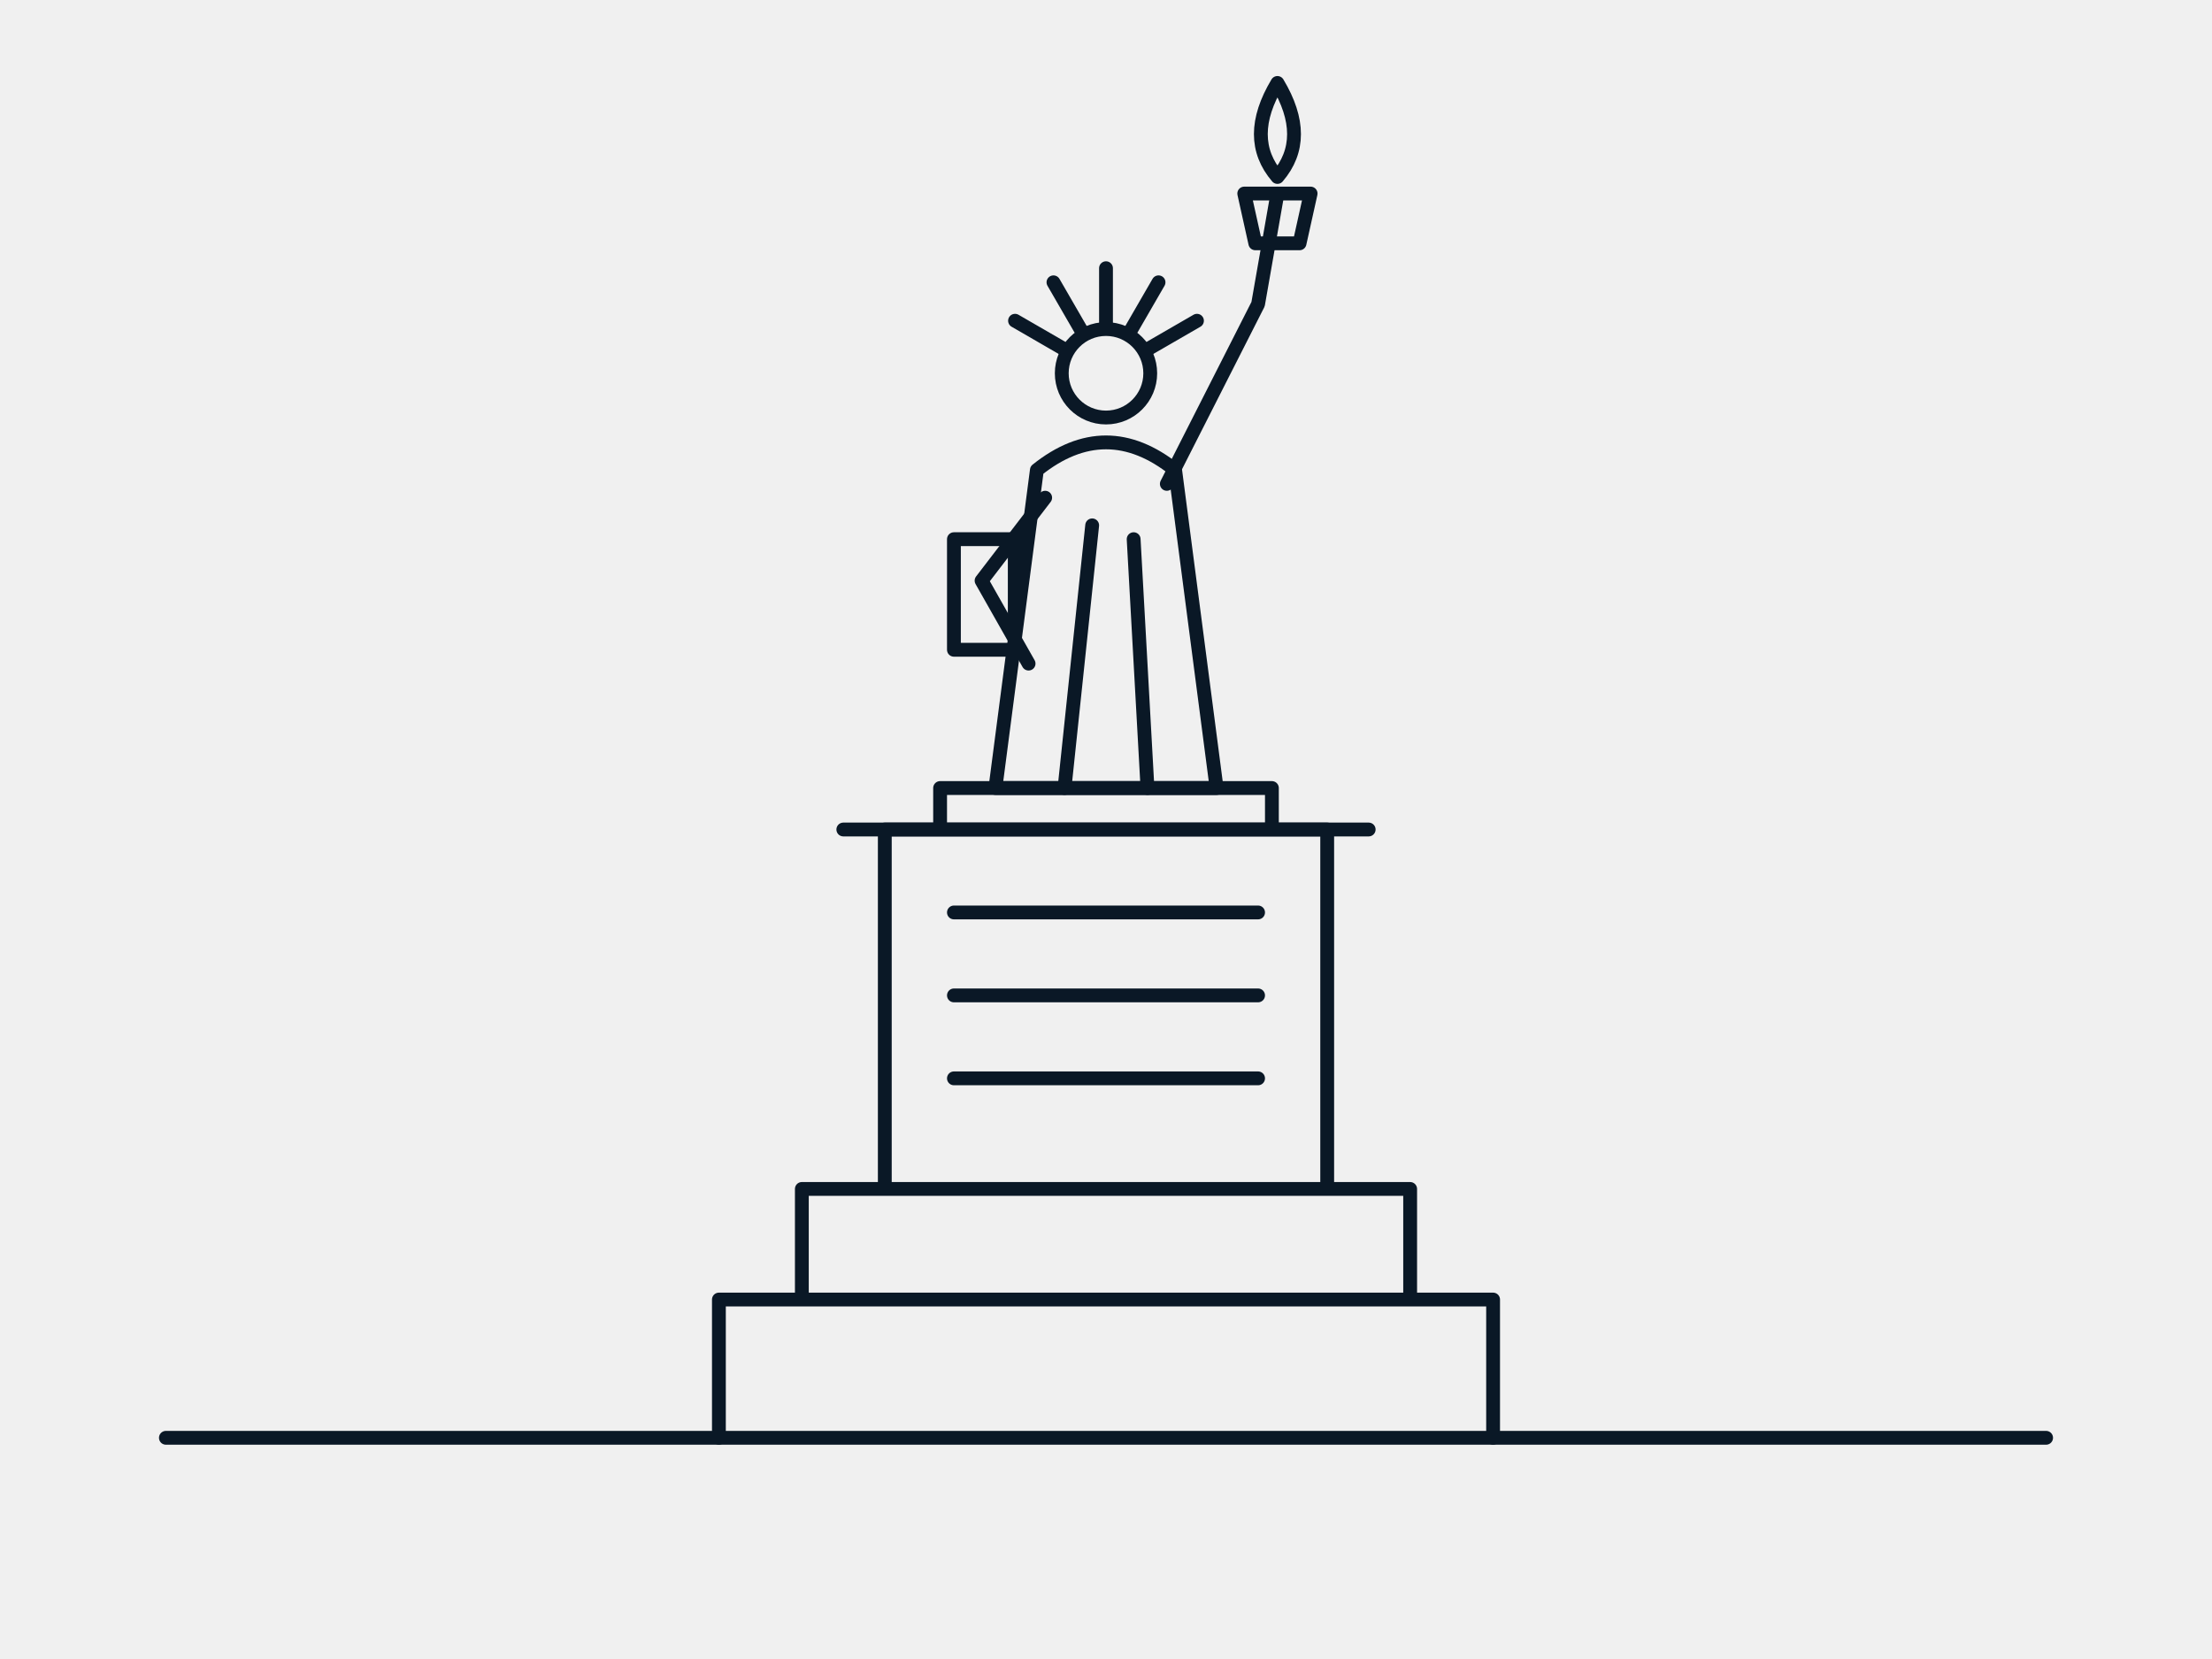
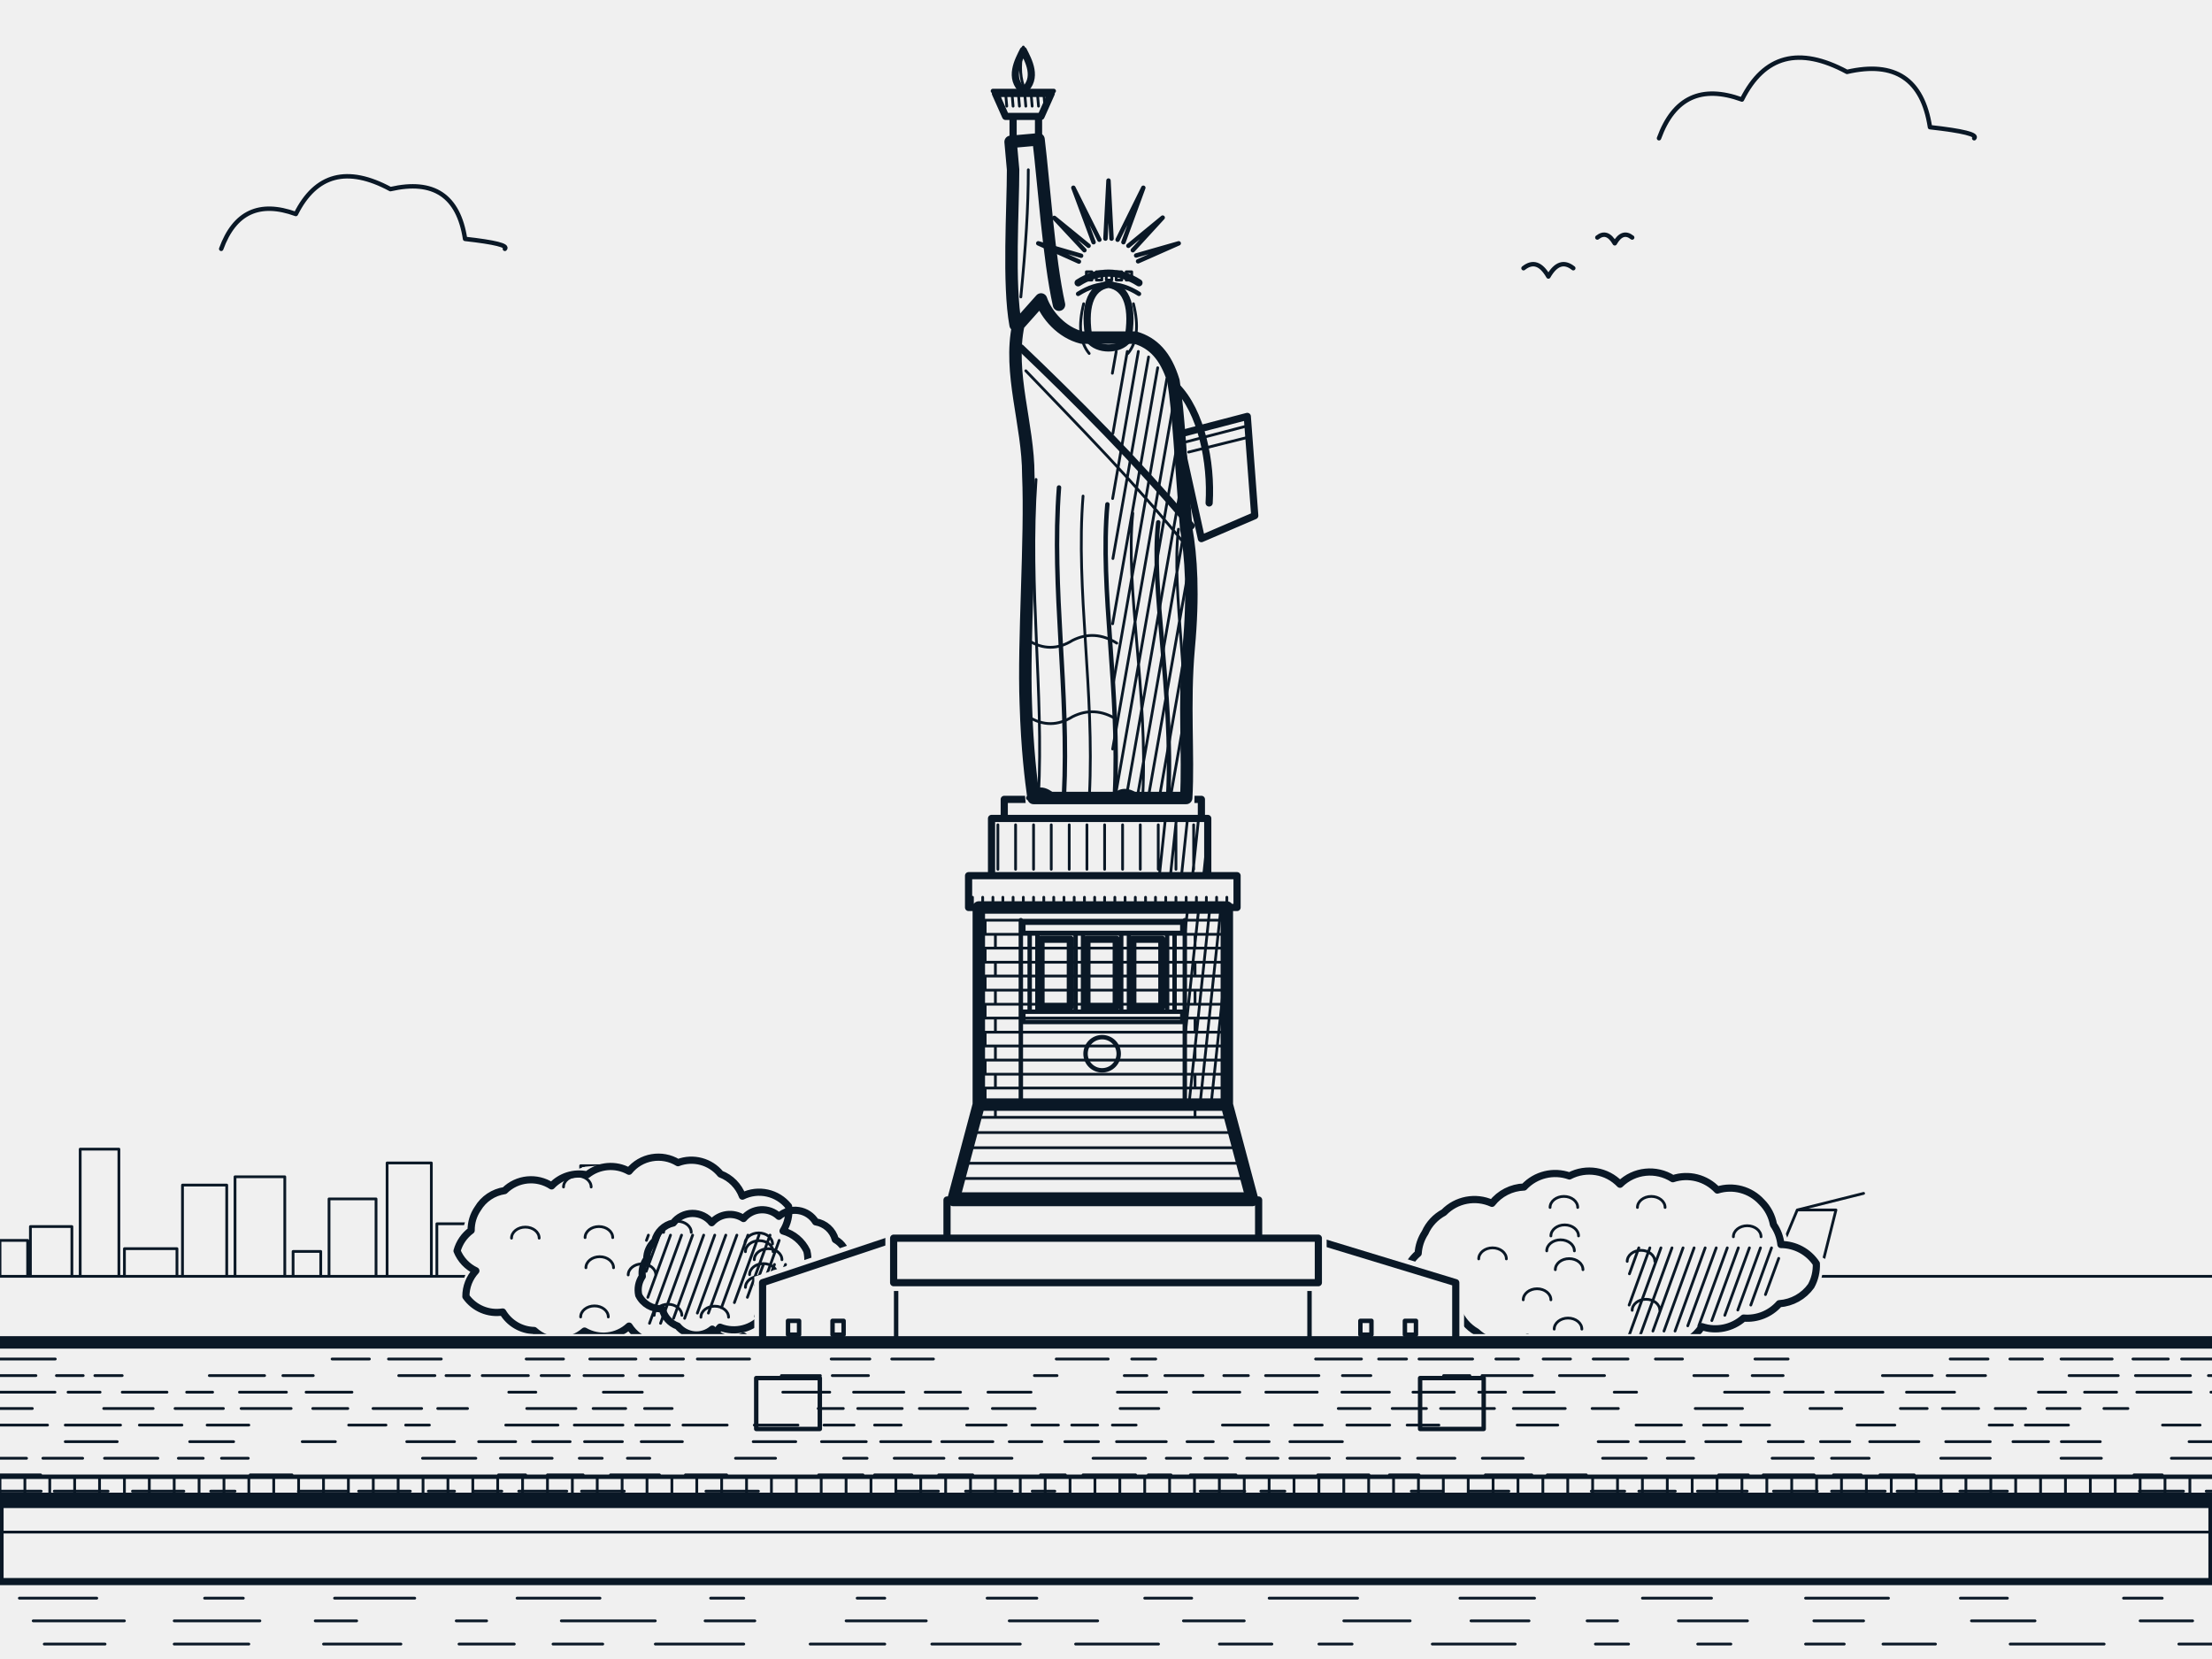
<svg xmlns="http://www.w3.org/2000/svg" viewBox="0 0 800 600" width="800" height="600">
  <style>:root{color:#0a1826}@media (prefers-color-scheme:dark){:root{color:#f4efe1}}</style>
-   <g fill="none" stroke="currentColor" stroke-width="5" stroke-linecap="round" stroke-linejoin="round">
-     <path d="M60 520L740 520" />
-     <path d="M260 520V470H540V520 M290 470V430H510V470 M320 430V300H480V430" />
-     <path d="M305 300H495 M340 300V285H460V300" />
-     <path d="M345 330L455 330" />
-     <path d="M345 360L455 360" />
-     <path d="M345 390L455 390" />
-     <path d="M360 285L375 170Q400 150 425 170L440 285Z" />
-     <path d="M385 285L395 190 M415 285L410 195" />
-     <circle cx="400" cy="135" r="16" />
-     <path d="M384.4 126L367.1 116" />
-     <path d="M391 119.4L381 102.1" />
-     <path d="M400 117L400 97" />
-     <path d="M409 119.4L419 102.1" />
-     <path d="M415.6 126L432.9 116" />
-     <path d="M422 175L455 110L462 70" />
-     <path d="M450 70h24l-4 18h-16z" />
-     <path d="M462 64q-12-14 0-34q12 20 0 34z" />
-     <path d="M378 180L355 210L372 240" />
-     <rect x="345" y="195" width="22" height="40" />
+   <defs>
+     <mask id="m2" maskUnits="userSpaceOnUse" x="0" y="0" width="800" height="600">
+       <rect width="800" height="600" fill="#fff" />
+       <path d="M291.8 452.4L291.2 460.7L285.2 468.5L276 475.9L260.4 480L245.2 484.4L227.5 479.6L211.4 481.4L193.2 481.2L181.8 474.5L168.5 468.9L172.1 459.6L165.3 452.4L170.4 445L172.8 437.1L182.5 430.6L199.5 428.9L212.3 424.9L227.5 423.6L245.2 420.5L260.6 424.6L268.5 432.6L285.2 436.3L283.2 445.2ZM656.9 457L655 465.1L643.5 471.5L630.6 476.7L615.5 479.8L604.3 486.8L586.1 487L567.7 488.4L552.4 483.7L534 481.7L527.3 473.9L511.6 468.9L508 461L512.9 453.3L515.4 445.8L522.2 438.5L539.6 435.2L551.2 429.3L567.6 425.3L585.9 428.3L605 426.3L621.1 430.4L637.1 434.7L641.4 442.9L644.1 450.1ZM307.7 461.6L304.4 467.9L302.7 475.1L290.4 477.9L281.5 482.9L268.9 483.2L257.6 480.7L245.1 479.6L239.5 473.3L231 468.4L232.3 461.6L233.9 455.3L236.8 448.8L243.5 442.3L257.4 442.2L268.9 440.7L281.7 439.9L295 441.9L302.1 448.3L306.5 454.9Z" fill="#000" stroke="#000" stroke-width="6" />
+     </mask>
+     <mask id="m3" maskUnits="userSpaceOnUse" x="0" y="0" width="800" height="600">
+       <rect width="800" height="600" fill="#fff" />
+       <path d="M275.8 463.9L324.1 447.8L473.6 447.8L526.5 463.9L526.5 485.5L275.8 485.5ZM-43.9 485.5L876.1 485.5L876.1 542.1L-43.9 542.1Z" fill="#000" stroke="#000" stroke-width="6" />
+     </mask>
+     <mask id="m4" maskUnits="userSpaceOnUse" x="0" y="0" width="800" height="600">
+       <rect width="800" height="600" fill="#fff" />
+       <path d="M323.2 447.8L476.8 447.8L476.8 463.9L323.2 463.9ZM342.5 434L455.2 434L455.2 447.8L342.5 447.8ZM344.8 434L354 399.5L443.7 399.5L452.9 434ZM354 328.2L443.7 328.2L443.7 399.5L354 399.5ZM350.3 316.7L447.4 316.7L447.4 328.2L350.3 328.2ZM358.6 296L436.8 296L436.8 316.7L358.6 316.7ZM363.2 289.1L434.5 289.1L434.5 296L363.2 296Z" fill="#000" stroke="#000" stroke-width="6" />
+     </mask>
+     <mask id="m5" maskUnits="userSpaceOnUse" x="0" y="0" width="800" height="600">
+       <rect width="800" height="600" fill="#fff" />
+       <path d="M368.3 117.5L371 171.8L371 254.6L373.8 288.6L429 288.6L429.9 234.4L429 191.1L424.4 137.8L410.6 122.1L391.3 122.1L376.5 108.3ZM367.3 117.5L365.5 84.4L365.5 51.3L375.6 50.4L379.3 93.6L383 110.2ZM360 33.8L380.2 33.8L376.5 42.1L363.7 42.1ZM426.2 157.1L451.1 150.6L453.8 186.5L434.5 194.8ZM388.9 127.8L388.9 99.8L412.9 99.8L412.9 127.8Z" fill="#000" stroke="#000" stroke-width="6" />
+     </mask>
+   </defs>
+   <g mask="url(#m5)">
+     <g mask="url(#m4)">
+       <g mask="url(#m3)">
+         <g mask="url(#m2)">
+           <g fill="none" stroke="currentColor" stroke-width="1" stroke-linecap="round" stroke-linejoin="round">
+             <path d="M0 461.6L800 461.6M0 448.6L10 448.6L10 461.6L0 461.6ZM11 443.6L26 443.6L26 461.6L11 461.6ZM29 415.6L43 415.6L43 461.6L29 461.6ZM45 451.6L64 451.6L64 461.6L45 461.6ZM66 428.6L82 428.6L82 461.6L66 461.6ZM85 425.6L103 425.6L103 461.6L85 461.6ZM106 452.6L116 452.6L116 461.6L106 461.6ZM119 433.6L136 433.6L136 461.6L119 461.6ZM140 420.6L156 420.6L156 461.6L140 461.6ZM158 442.6L176 442.6L176 461.6L158 461.6ZM178 452.6L191 452.6L191 461.6L178 461.6ZM193 442.6L208 442.6L208 461.6L193 461.6ZM210 421.6L228 421.6L228 461.6L210 461.6ZM600 461.6l10 -24l14 0l-6 24M610 437.6l24 -6M640 461.6l10 -24l14 0l-6 24M650 437.6l24 -6M7 578L35 578M74 578L88 578M121 578L150 578M187 578L217 578M257 578L269 578M310 578L320 578M357 578L375 578M414 578L431 578M459 578L491 578M528 578L555 578M594 578L619 578M653 578L683 578M709 578L726 578M768 578L782 578M12 586.2L45 586.2M63 586.2L94 586.2M114 586.2L129 586.2M165 586.2L176 586.2M203 586.2L237 586.2M255 586.2L273 586.2M306 586.2L335 586.2M365 586.2L397 586.2M428 586.2L450 586.2M486 586.2L510 586.2M532 586.2L553 586.2M574 586.2L585 586.2M607 586.2L632 586.2M656 586.2L674 586.2M713 586.2L736 586.2M774 586.2L793 586.2M16 594.6L38 594.6M63 594.6L90 594.6M117 594.6L145 594.6M166 594.6L186 594.6M200 594.6L218 594.6M237 594.6L269 594.6M293 594.6L320 594.6M337 594.6L369 594.6M389 594.6L419 594.6M441 594.6L460 594.6M477 594.6L489 594.6M518 594.6L548 594.6M577 594.6L589 594.6M614 594.6L626 594.6M653 594.6L667 594.6M681 594.6L700 594.6M727 594.6L761 594.6M788 594.6L800 594.6" />
+           </g>
+         </g>
+         <g fill="none" stroke="currentColor" stroke-width="2.6" stroke-linecap="round" stroke-linejoin="round">
+           <path d="M291.8 452.4A13.6 13.6 0 0 1 291.2 460.7A13.6 13.6 0 0 1 285.2 468.5A13.6 13.6 0 0 1 276 475.9A13.6 13.6 0 0 1 260.4 480A13.6 13.6 0 0 1 245.2 484.4A13.6 13.6 0 0 1 227.5 479.6A13.6 13.6 0 0 1 211.4 481.4A13.6 13.6 0 0 1 193.2 481.2A13.6 13.6 0 0 1 181.8 474.5A13.6 13.6 0 0 1 168.5 468.9A13.6 13.6 0 0 1 172.1 459.6A13.6 13.6 0 0 1 165.3 452.4A13.6 13.6 0 0 1 170.4 445A13.6 13.6 0 0 1 172.8 437.1A13.6 13.6 0 0 1 182.5 430.6A13.6 13.6 0 0 1 199.5 428.9A13.6 13.6 0 0 1 212.3 424.9A13.6 13.6 0 0 1 227.5 423.6A13.6 13.6 0 0 1 245.2 420.5A13.6 13.6 0 0 1 260.6 424.6A13.6 13.6 0 0 1 268.5 432.6A13.6 13.6 0 0 1 285.2 436.3A13.6 13.6 0 0 1 283.2 445.2A13.6 13.6 0 0 1 291.8 452.4M656.9 457A15.4 15.4 0 0 1 655 465.1A15.4 15.4 0 0 1 643.5 471.5A15.4 15.4 0 0 1 630.6 476.7A15.4 15.4 0 0 1 615.5 479.8A15.4 15.4 0 0 1 604.3 486.8A15.4 15.4 0 0 1 586.1 487A15.4 15.4 0 0 1 567.7 488.4A15.4 15.4 0 0 1 552.4 483.7A15.4 15.4 0 0 1 534 481.7A15.4 15.4 0 0 1 527.3 473.9A15.4 15.4 0 0 1 511.6 468.9A15.4 15.4 0 0 1 508 461A15.4 15.4 0 0 1 512.9 453.3A15.4 15.4 0 0 1 515.4 445.8A15.4 15.4 0 0 1 522.2 438.5A15.4 15.4 0 0 1 539.6 435.2A15.4 15.4 0 0 1 551.2 429.3A15.4 15.4 0 0 1 567.6 425.3A15.4 15.4 0 0 1 585.9 428.3A15.4 15.4 0 0 1 605 426.3A15.4 15.4 0 0 1 621.1 430.4A15.4 15.4 0 0 1 637.1 434.7A15.4 15.4 0 0 1 641.4 442.9A15.4 15.4 0 0 1 644.1 450.1A15.4 15.4 0 0 1 656.9 457M307.7 461.6A8.8 8.8 0 0 1 304.4 467.9A8.8 8.8 0 0 1 302.7 475.1A8.8 8.8 0 0 1 290.4 477.9A8.8 8.8 0 0 1 281.5 482.9A8.8 8.8 0 0 1 268.9 483.2A8.8 8.8 0 0 1 257.6 480.7A8.8 8.8 0 0 1 245.1 479.6A8.8 8.8 0 0 1 239.5 473.3A8.8 8.8 0 0 1 231 468.4A8.8 8.8 0 0 1 232.3 461.6A8.8 8.8 0 0 1 233.9 455.3A8.8 8.8 0 0 1 236.8 448.8A8.8 8.8 0 0 1 243.5 442.3A8.8 8.8 0 0 1 257.4 442.2A8.8 8.8 0 0 1 268.9 440.7A8.8 8.8 0 0 1 281.7 439.9A8.8 8.8 0 0 1 295 441.9A8.8 8.8 0 0 1 302.1 448.3A8.8 8.8 0 0 1 306.5 454.9A8.8 8.8 0 0 1 307.7 461.6" />
+         </g>
+         <g fill="none" stroke="currentColor" stroke-width="1" stroke-linecap="round" stroke-linejoin="round">
+           <path d="M211.6 447.6a5 4 0 0 1 10 0M269.6 452.7a5 4 0 0 1 10 0M227.2 461.1a5 4 0 0 1 10 0M269.4 449.9a5 4 0 0 1 10 0M210 476.3a5 4 0 0 1 10 0M185 447.8a5 4 0 0 1 10 0M236.6 475.7a5 4 0 0 1 10 0M203.8 429.3a5 4 0 0 1 10 0M240 445.7a5 4 0 0 1 10 0M211.9 458.5a5 4 0 0 1 10 0M233.8 448.6L234.5 446.7M233.7 459.8L238.5 446.7M234.3 469.2L242.5 446.7M234.9 478.6L246.5 446.7M238.9 478.6L250.5 446.7M243.6 476.8L254.5 446.7M247.6 476.8L258.5 446.7M252.2 474.9L262.5 446.7M256.2 474.9L266.5 446.7M260.9 473L270.5 446.7M265.6 471.1L274.5 446.7M270.3 469.2L278.5 446.7M275.7 465.5L281.8 448.6M592.2 436.7a5 4 0 0 1 10 0M562.5 459.2a5 4 0 0 1 10 0M590.3 473.9a5 4 0 0 1 10 0M562.1 480.7a5 4 0 0 1 10 0M559.4 452.4a5 4 0 0 1 10 0M560.9 447a5 4 0 0 1 10 0M626.9 447.3a5 4 0 0 1 10 0M534.8 455.3a5 4 0 0 1 10 0M560.6 436.7a5 4 0 0 1 10 0M588.5 456.2a5 4 0 0 1 10 0M550.9 470.1a5 4 0 0 1 10 0M589.3 460.7L592.7 451.3M589.2 472L596.7 451.3M589.1 483.2L600.7 451.3M593.1 483.2L604.7 451.3M597.8 481.4L608.7 451.3M601.8 481.4L612.7 451.3M605.8 481.4L616.7 451.3M610.4 479.5L620.7 451.3M614.4 479.5L624.7 451.3M619.1 477.6L628.7 451.3M623.8 475.7L632.7 451.3M628.5 473.8L636.7 451.3M633.2 472L640.7 451.3M638.5 468.2L643.3 455.1M271.1 461a5 4 0 0 1 10 0M272.8 455.6a5 4 0 0 1 10 0M269.6 465.6a5 4 0 0 1 10 0M253.5 476.4a5 4 0 0 1 10 0M273.3 464.8L276.1 457.3M273.2 476.1L280.1 457.3M275.9 479.8L284.1 457.3M279.9 479.8L288.1 457.3M284.6 478L292.1 457.3M288.6 478L296.1 457.3M293.9 474.2L300.1 457.3M298.6 472.3L303.4 459.2" />
+         </g>
+       </g>
+       <g fill="none" stroke="currentColor" stroke-width="4.5" stroke-linecap="round" stroke-linejoin="round">
+         <path d="M-43.9 485.5L876.1 485.5L876.1 542.1L-43.9 542.1Z" />
+       </g>
+       <g fill="none" stroke="currentColor" stroke-width="2.6" stroke-linecap="round" stroke-linejoin="round">
+         <path d="M275.8 463.9L324.1 447.8L473.6 447.8L526.5 463.9L526.5 485.5L275.8 485.5ZM0 542.1L800 542.1M0 544.1L800 544.1L800 572L0 572Z" />
+       </g>
+       <g fill="none" stroke="currentColor" stroke-width="1.6" stroke-linecap="round" stroke-linejoin="round">
+         <path d="M324.1 447.8L324.1 485.5M473.6 447.8L473.6 485.5M347.1 462.5L400 447.8L452.9 462.5M285 477.7L289 477.7L289 482.7L285 482.7ZM301.1 477.7L305.1 477.7L305.1 482.7L301.1 482.7ZM508.1 477.7L512.1 477.7L512.1 482.7L508.1 482.7ZM492 477.7L496 477.7L496 482.7L492 482.7ZM273.5 498.4L296.5 498.4L296.5 516.8L273.5 516.8ZM513.6 498.4L536.6 498.4L536.6 516.8L513.6 516.8ZM0 534.1L800 534.1" />
+       </g>
+       <g fill="none" stroke="currentColor" stroke-width="1" stroke-linecap="round" stroke-linejoin="round">
+         <path d="M0 491.5L20 491.5M120.1 491.5L133.6 491.5M140.5 491.5L159.6 491.5M190.3 491.5L203.8 491.5M213.3 491.5L230 491.5M235.3 491.5L247.2 491.5M252.2 491.5L271.1 491.5M300.6 491.5L314.6 491.5M322.5 491.5L337.6 491.5M382 491.5L400.8 491.5M409.3 491.5L418 491.5M475.8 491.5L492.4 491.5M498.6 491.5L508.7 491.5M513.2 491.5L532.6 491.5M541 491.5L549.2 491.5M558.1 491.5L568 491.5M576.2 491.5L588.8 491.5M598.7 491.5L608.5 491.5M634.7 491.5L646.7 491.5M705.3 491.5L719 491.5M726.9 491.5L738.7 491.5M745.4 491.5L763.9 491.5M771.4 491.5L784.2 491.5M789 491.5L808.5 491.5M0 497.5L13 497.5M20.4 497.5L30.1 497.5M34.3 497.5L44.2 497.5M75.7 497.5L95.7 497.5M102.3 497.5L113.3 497.5M144.2 497.5L157.3 497.5M161.3 497.5L169.8 497.5M174.4 497.5L191.1 497.5M195.7 497.5L205.9 497.5M211.2 497.5L225.4 497.5M231.3 497.5L247 497.5M282.6 497.5L296.7 497.5M301 497.5L314.1 497.5M374.1 497.5L382.3 497.5M406.6 497.5L414.8 497.5M421.3 497.5L435.1 497.5M442.6 497.5L451.5 497.5M457.7 497.5L477 497.5M485.5 497.5L495.8 497.5M522.1 497.5L531.6 497.5M536 497.5L554.2 497.5M564 497.5L580.3 497.5M612.6 497.5L624.9 497.5M633.7 497.5L644.9 497.5M680.8 497.5L698.8 497.5M704.2 497.5L718.1 497.5M748.3 497.5L766.1 497.5M772.3 497.5L792.2 497.5M798.7 497.5L807.5 497.5M0 503.5L19.9 503.5M24.6 503.5L36.2 503.5M44.2 503.5L60.4 503.5M67.5 503.5L76.9 503.5M86.6 503.5L103.6 503.5M110.7 503.5L127.3 503.5M184 503.5L193.8 503.5M218.2 503.5L232.3 503.5M283.1 503.5L300.1 503.5M308.7 503.5L326.9 503.5M334.6 503.5L347.4 503.5M357.3 503.5L372.9 503.5M404.1 503.5L421.9 503.5M431.6 503.5L448.4 503.5M457.8 503.5L476.4 503.5M485.3 503.5L502.5 503.5M511 503.5L526 503.5M534.8 503.5L544.5 503.5M551.1 503.5L562.1 503.5M583.8 503.5L591.9 503.5M623.7 503.5L639.8 503.5M645.4 503.5L659.4 503.5M663.9 503.5L681 503.5M689.5 503.5L706.9 503.5M737.2 503.5L747.1 503.5M753.9 503.5L765.5 503.5M772.8 503.5L792.4 503.5M799.6 503.5L812.2 503.5M0 509.4L11.7 509.4M37.5 509.4L55.4 509.4M63.3 509.4L80.8 509.4M87.2 509.4L105.3 509.4M113.1 509.4L125.8 509.4M134.9 509.4L152.5 509.4M158.3 509.4L169.1 509.4M190.5 509.4L208.3 509.4M214.5 509.4L226.3 509.4M233.1 509.4L243.1 509.4M295.9 509.4L305 509.4M310.2 509.4L326.3 509.4M332.5 509.4L350 509.4M358.9 509.4L374.4 509.4M405.1 509.4L419.1 509.4M484 509.4L495.5 509.4M503.5 509.4L515.9 509.4M521 509.4L540.5 509.4M547.3 509.4L566.1 509.4M575.8 509.4L585.3 509.4M613.1 509.4L630.2 509.4M654.6 509.4L666.1 509.4M687.3 509.4L697 509.4M702.5 509.4L715.6 509.4M721.6 509.4L732.6 509.4M740.3 509.4L752.3 509.4M760.9 509.4L769.6 509.4M0 515.4L17.2 515.4M23.6 515.4L43.6 515.4M50.4 515.4L65.8 515.4M74.9 515.4L90 515.4M126.1 515.4L139.6 515.4M146.7 515.4L155.3 515.4M182.9 515.4L201.8 515.4M207.7 515.4L225.3 515.4M229.9 515.4L242.1 515.4M247 515.4L263 515.4M272.8 515.4L288.6 515.4M298 515.4L308.9 515.4M316.3 515.4L325.9 515.4M349.6 515.4L363.9 515.4M373.2 515.4L382.8 515.4M387.6 515.4L397 515.4M402.3 515.4L410.9 515.4M442.1 515.4L458.7 515.4M468.2 515.4L478.2 515.4M487.1 515.4L502.6 515.4M508.9 515.4L520.4 515.4M548.7 515.4L563.4 515.4M591.7 515.4L608.1 515.4M616.1 515.4L624.4 515.4M629.6 515.4L640 515.4M671.6 515.4L685.3 515.4M719.4 515.4L727.8 515.4M732.5 515.4L748.1 515.4M782.1 515.4L795.7 515.4M23.6 521.4L42.4 521.4M68.6 521.4L84.5 521.4M109.3 521.4L121.3 521.4M147.1 521.4L164.4 521.4M173.1 521.4L186.5 521.4M192.6 521.4L206.2 521.4M211.4 521.4L225.1 521.4M231.9 521.4L246.8 521.4M272.4 521.4L287.8 521.4M297.1 521.4L313.3 521.4M318.5 521.4L336.6 521.4M340.6 521.4L359.1 521.4M365 521.4L376.8 521.4M385.1 521.4L397.3 521.4M403.8 521.4L421.8 521.4M429.3 521.4L438.8 521.4M446.5 521.4L459 521.4M466.5 521.4L485.5 521.4M578 521.4L588.9 521.4M593.2 521.4L609.2 521.4M616.9 521.4L629.6 521.4M639.5 521.4L652.2 521.4M658.4 521.4L669 521.4M676.2 521.4L694 521.4M703.7 521.4L719.8 521.4M728 521.4L740.9 521.4M745.5 521.4L759.6 521.4M791.7 521.4L802.3 521.4M0 527.4L9.6 527.4M15.5 527.4L29.9 527.4M37.8 527.4L57.1 527.4M64.5 527.4L73.5 527.4M80.1 527.4L89.8 527.4M152.8 527.4L172.1 527.4M181 527.4L199.7 527.4M209.5 527.4L217.8 527.4M226.9 527.4L235 527.4M266 527.4L280.5 527.4M305.1 527.4L313.6 527.4M323.4 527.4L341.4 527.4M347.1 527.4L366 527.4M395.3 527.4L414.3 527.4M421.8 527.4L430.6 527.4M435.8 527.4L443.9 527.4M450.9 527.4L462.2 527.4M466.5 527.4L480.8 527.4M487.2 527.4L506.2 527.4M512.7 527.4L526.2 527.4M536.1 527.4L550.9 527.4M579.6 527.4L595.4 527.4M603 527.4L612.5 527.4M640.9 527.4L655.8 527.4M662.4 527.4L676 527.4M701.9 527.4L719.8 527.4M745.4 527.4L760 527.4M785.3 527.4L803.4 527.4M0 533.4L14.7 533.4M90.5 533.4L105.6 533.4M180.3 533.4L190.1 533.4M198 533.4L210.9 533.4M220.8 533.4L238.5 533.4M247.9 533.4L262.8 533.4M296.1 533.4L312.1 533.4M316.3 533.4L329.8 533.4M339.5 533.4L351.8 533.4M376.3 533.4L385.3 533.4M391.7 533.4L410.7 533.4M415.3 533.4L423.5 533.4M430.5 533.4L447 533.4M476.6 533.4L495.1 533.4M502.5 533.4L513.2 533.4M537.2 533.4L554 533.4M559.6 533.4L573.7 533.4M621.6 533.4L632.3 533.4M637.7 533.4L656.1 533.4M663.1 533.4L673.1 533.4M679.9 533.4L692.3 533.4M771.8 533.4L782 533.4M0 539.3L14.9 539.3M19.6 539.3L39.1 539.3M47.9 539.3L66.5 539.3M76.2 539.3L85 539.3M107.9 539.3L125.5 539.3M129.7 539.3L148.4 539.3M154.9 539.3L164.4 539.3M171.2 539.3L181.5 539.3M187.6 539.3L205 539.3M210.3 539.3L225.8 539.3M255.3 539.3L274.3 539.3M324.1 539.3L339.4 539.3M349.2 539.3L366 539.3M373.3 539.3L381.5 539.3M434.1 539.3L450.2 539.3M456 539.3L464.7 539.3M510.4 539.3L522 539.3M531.3 539.3L545.7 539.3M575.5 539.3L587.6 539.3M592.7 539.3L605.9 539.3M613.9 539.3L631.9 539.3M641.4 539.3L657.3 539.3M662.4 539.3L681.8 539.3M686.1 539.3L702.3 539.3M708.8 539.3L726 539.3M773.7 539.3L789.7 539.3M797.9 539.3L812.4 539.3M0 542.1L0 534.1M9 542.1L9 534.1M18 542.1L18 534.1M27 542.1L27 534.1M36 542.1L36 534.1M45 542.1L45 534.1M54 542.1L54 534.1M63 542.1L63 534.1M72 542.1L72 534.1M81 542.1L81 534.1M90 542.1L90 534.1M99 542.1L99 534.1M108 542.1L108 534.1M117 542.1L117 534.1M126 542.1L126 534.1M135 542.1L135 534.1M144 542.1L144 534.1M153 542.1L153 534.1M162 542.1L162 534.1M171 542.1L171 534.1M180 542.1L180 534.1M189 542.1L189 534.1M198 542.1L198 534.1M207 542.1L207 534.1M216 542.1L216 534.1M225 542.1L225 534.1M234 542.1L234 534.1M243 542.1L243 534.1M252 542.1L252 534.1M261 542.1L261 534.1M270 542.1L270 534.1M279 542.1L279 534.1M288 542.1L288 534.1M297 542.1L297 534.1M306 542.1L306 534.1M315 542.1L315 534.1M324 542.1L324 534.1M333 542.1L333 534.1M342 542.1L342 534.1M351 542.1L351 534.1M360 542.1L360 534.1M369 542.1L369 534.1M378 542.1L378 534.1M387 542.1L387 534.1M396 542.1L396 534.1M405 542.1L405 534.1M414 542.1L414 534.1M423 542.1L423 534.1M432 542.1L432 534.1M441 542.1L441 534.1M450 542.1L450 534.1M459 542.1L459 534.1M468 542.1L468 534.1M477 542.1L477 534.1M486 542.1L486 534.1M495 542.1L495 534.1M504 542.1L504 534.1M513 542.1L513 534.1M522 542.1L522 534.1M531 542.1L531 534.1M540 542.1L540 534.1M549 542.1L549 534.1M558 542.1L558 534.1M567 542.1L567 534.1M576 542.1L576 534.1M585 542.1L585 534.1M594 542.1L594 534.1M603 542.1L603 534.1M612 542.1L612 534.1M621 542.1L621 534.1M630 542.1L630 534.1M639 542.1L639 534.1M648 542.1L648 534.1M657 542.1L657 534.1M666 542.1L666 534.1M675 542.1L675 534.1M684 542.1L684 534.1M693 542.1L693 534.1M702 542.1L702 534.1M711 542.1L711 534.1M720 542.1L720 534.1M729 542.1L729 534.1M738 542.1L738 534.1M747 542.1L747 534.1M756 542.1L756 534.1M765 542.1L765 534.1M774 542.1L774 534.1M783 542.1L783 534.1M792 542.1L792 534.1M0 554.1L800 554.1" />
+       </g>
+     </g>
+     <g fill="none" stroke="currentColor" stroke-width="4.5" stroke-linecap="round" stroke-linejoin="round">
+       <path d="M344.8 434L354 399.5L443.7 399.5L452.9 434ZM354 328.2L443.7 328.2L443.7 399.5L354 399.5Z" />
+     </g>
+     <g fill="none" stroke="currentColor" stroke-width="2.6" stroke-linecap="round" stroke-linejoin="round">
+       <path d="M323.2 447.8L476.8 447.8L476.8 463.9L323.2 463.9ZM342.5 434L455.2 434L455.2 447.8L342.5 447.8ZM376.5 339.7L387.1 339.7L387.1 364.1L376.5 364.1ZM393.1 339.7L403.7 339.7L403.7 364.1L393.1 364.1ZM409.7 339.7L420.2 339.7L420.2 364.1L409.7 364.1ZM350.3 316.7L447.4 316.7L447.4 328.2L350.3 328.2ZM358.6 296L436.8 296L436.8 316.7L358.6 316.7ZM363.2 289.1L434.5 289.1L434.5 296L363.2 296Z" />
+     </g>
+     <g fill="none" stroke="currentColor" stroke-width="1.6" stroke-linecap="round" stroke-linejoin="round">
+       <path d="M369.2 332.8L369.2 399.5M428.5 332.8L428.5 399.5M372.4 337.4L372.4 365.9M375.2 337.4L375.2 365.9M389 337.4L389 365.9M391.7 337.4L391.7 365.9M405.5 337.4L405.5 365.9M408.3 337.4L408.3 365.9M422.1 337.4L422.1 365.9M424.8 337.4L424.8 365.9M370.1 365.9L427.6 365.9L427.6 369.6L370.1 369.6ZM370.1 333.7L427.6 333.7L427.6 337.4L370.1 337.4ZM392.6 381.1a6 6 0 1 0 12 0a6 6 0 1 0 -12 0" />
+     </g>
+     <g fill="none" stroke="currentColor" stroke-width="1" stroke-linecap="round" stroke-linejoin="round">
+       <path d="M354.6 404.1L443.1 404.1M353.2 409.6L444.5 409.6M351.8 415.1L445.9 415.1M350.4 420.7L447.3 420.7M349.1 426.2L448.6 426.2M347.7 431.7L450 431.7M355.4 332.8L442.3 332.8M356.3 332.8L356.3 337.9M428.5 332.8L428.5 337.9M355.4 337.9L442.3 337.9M360 337.9L360 342.9M432.2 337.9L432.2 342.9M355.4 342.9L442.3 342.9M356.3 342.9L356.3 348M428.5 342.9L428.5 348M355.4 348L442.3 348M360 348L360 353M432.2 348L432.2 353M355.4 353L442.3 353M356.3 353L356.3 358.1M428.5 353L428.5 358.1M355.4 358.1L442.3 358.1M360 358.1L360 363.2M432.2 358.1L432.2 363.2M355.4 363.2L442.3 363.2M356.3 363.2L356.3 368.2M428.5 363.2L428.5 368.2M355.4 368.2L442.3 368.2M360 368.2L360 373.3M432.2 368.2L432.2 373.3M355.4 373.3L442.3 373.3M356.3 373.3L356.3 378.3M428.5 373.3L428.5 378.3M355.4 378.3L442.3 378.3M360 378.3L360 383.4M432.2 378.3L432.2 383.4M355.4 383.4L442.3 383.4M356.3 383.4L356.3 388.5M428.5 383.4L428.5 388.5M355.4 388.5L442.3 388.5M360 388.5L360 393.5M432.2 388.5L432.2 393.5M355.4 393.5L442.3 393.5M356.3 393.5L356.3 398.6M428.5 393.5L428.5 398.6M355.4 398.6L442.3 398.6M360 398.6L360 403.6M432.2 398.6L432.2 403.6M351.7 324.5L351.7 328.2M355.4 324.5L355.4 328.2M359.1 324.5L359.1 328.2M362.7 324.5L362.7 328.2M366.4 324.5L366.4 328.2M370.1 324.5L370.1 328.2M373.8 324.5L373.8 328.2M377.5 324.5L377.5 328.2M381.1 324.5L381.1 328.2M384.8 324.5L384.8 328.2M388.5 324.5L388.5 328.2M392.2 324.5L392.2 328.2M395.9 324.5L395.9 328.2M399.5 324.5L399.5 328.2M403.2 324.5L403.2 328.2M406.9 324.5L406.9 328.2M410.6 324.5L410.6 328.2M414.3 324.5L414.3 328.2M417.9 324.5L417.9 328.2M421.6 324.5L421.6 328.2M425.3 324.5L425.3 328.2M429 324.5L429 328.2M432.7 324.5L432.7 328.2M436.3 324.5L436.3 328.2M440 324.5L440 328.2M443.7 324.5L443.7 328.2M360.9 298.3L360.9 314.4M367.3 298.3L367.3 314.4M373.8 298.3L373.8 314.4M380.2 298.3L380.2 314.4M386.7 298.3L386.7 314.4M393.1 298.3L393.1 314.4M399.5 298.3L399.5 314.4M406 298.3L406 314.4M412.4 298.3L412.4 314.4M418.9 298.3L418.9 314.4M425.3 298.3L425.3 314.4M431.7 298.3L431.7 314.4M428.5 337.8L429.4 329.9M428.5 375.6L433.4 329.9M430 399.5L437.4 329.9M434 399.5L441.4 329.9M438 399.5L443.7 345.8M442 399.5L443.5 385.6M419.3 316.7L421.4 296.8M423.3 316.7L425.4 296.8M427.3 316.7L429.4 296.8M431.3 316.7L433.4 296.8M435.3 316.7L436.8 302.8" />
+     </g>
+   </g>
+   <g fill="none" stroke="currentColor" stroke-width="4.5" stroke-linecap="round" stroke-linejoin="round">
+     <path d="M368.3 117.5C364.6 135.0 371.9 153.4 371.9 171.8C372.9 194.8 370.1 231.6 371.0 254.6C371.5 271.2 372.9 282.2 373.8 288.6L429.0 288.6C429.9 273.0 428.1 254.6 429.9 234.4C431.7 215.0 430.8 201.2 429.0 191.1C427.1 167.2 426.2 148.8 424.4 137.8C421.6 128.6 417.0 124.0 410.6 122.1L391.3 122.1C383.9 120.3 378.4 113.8 376.5 108.3ZM367.3 117.5C364.6 102.8 366.4 75.2 366.4 61.4L365.5 51.3L375.6 50.4C377.5 66.0 379.3 93.6 383.0 110.2" />
+   </g>
+   <g fill="none" stroke="currentColor" stroke-width="2.6" stroke-linecap="round" stroke-linejoin="round">
+     <path d="M369.2 125.8C388.5 144.2 411.5 167.2 430.8 190.2M366.4 42.1L375.6 42.1L375.6 51.3L366.4 51.3ZM360 33.8L380.2 33.8L376.5 42.1L363.7 42.1ZM370.1 32.9C364.6 28.3 368.3 21.8 370.1 18.2C371.9 21.8 375.6 28.3 370.1 32.9ZM426.2 157.1L451.1 150.6L453.8 186.5L434.5 194.8ZM425.3 139.6C434.5 148.8 438.2 167.2 437.3 181.9M393.92 122.84C391.92 111.84 393.92 103.84 400.92 102.84C407.92 103.84 409.92 111.84 407.92 122.84C404.92 126.84 396.92 126.84 393.92 122.84ZM389.92 102.28q11 -7 22 0" />
+   </g>
+   <g fill="none" stroke="currentColor" stroke-width="1.6" stroke-linecap="round" stroke-linejoin="round">
+     <path d="M383.0 176.3C380.2 213.2 386.7 250.0 384.8 287.7M400.5 182.4C397.7 213.2 405.1 250.0 403.2 287.7M418.9 188.9C416.1 213.2 424.4 250.0 422.5 287.7M371.9 288.6q4 -6 10 0M402.3 288.6q4 -5 10 0M359.1 32.9L381.1 32.9M389.92 106.28q11 -7 22 0M391 92.5L375.5 88L390.2 94.6M393.7 88.9L381.3 78.8L392.2 90.5M397.6 86.7L388.2 67.9L395.5 87.6M402 86.3L400.9 65.3L399.8 86.3M406.3 87.6L413.5 67.9L404.2 86.7M409.7 90.5L420.5 78.7L408.1 88.9M411.6 94.5L426.3 88L410.9 92.4M551 97q5 -4 9 3q4 -7 9 -3M577.7 85.9q3.5 -2.8 6.3 2.1q2.8 -4.9 6.3 -2.1M600 50q8 -22 30 -14q12 -24 38 -10q26 -6 30 20q18 2 16 4M80 90q7.2 -19.8 27 -12.6q10.8 -21.6 34.2 -9q23.4 -5.4 27 18q16.2 1.8 14.4 3.6" />
+   </g>
+   <g fill="none" stroke="currentColor" stroke-width="1" stroke-linecap="round" stroke-linejoin="round">
+     <path d="M371.0 134.1C390.3 154.3 410.6 174.6 429.9 198.5M374.7 173.4C371.9 213.2 377.5 250.0 375.6 287.7M391.7 179.4C389.0 213.2 395.9 250.0 394.0 287.7M409.7 185.6C406.9 213.2 415.2 250.0 413.3 287.7M426.2 191.4C423.5 213.2 430.8 250.0 429.0 287.7M371.9 231.6q8 5 16 0q8 -4 16 1M371.9 259.2q8 5 16 0q8 -4 16 1M402.3 135L403.7 127.1M402.5 156.7L407.7 127.1M402.4 180.3L411.7 127.1M402.5 202L415.4 129.1M402.4 225.6L418.7 133M402.6 247.3L422 137M402.4 270.9L424.6 144.9M403.6 286.7L425.8 160.6M407.6 286.7L427.4 174.4M411.6 286.7L428.6 190.2M415.6 286.7L429.2 209.9M419.6 286.7L429.7 229.6M423.6 286.7L429.5 253.2M427.6 286.7L429 278.8M369.2 107.4C371.0 89.0 371.9 75.2 371.9 61.4M361.4 33.8L361.8 38.4M363.7 33.8L364.1 38.4M366 33.8L366.4 38.4M368.3 33.8L368.7 38.4M370.6 33.8L371 38.4M372.9 33.8L373.3 38.4M375.2 33.8L375.6 38.4M377.5 33.8L377.9 38.4M370.1 31.0q-2 -6 0 -14M429 159.8L450.1 154.3M429.9 163.5L452 158M391.92 109.84q-3 12 2 18M409.92 109.84q3 12 -2 18M392.9 98.3L394.9 98.3L394.9 101.3L392.9 101.3ZM396.5 98.3L398.5 98.3L398.5 101.3L396.5 101.3ZM400.1 98.3L402.1 98.3L402.1 101.3L400.1 101.3ZM403.7 98.3L405.7 98.3L405.7 101.3L403.7 101.3ZM407.3 98.3L409.3 98.3L409.3 101.3L407.3 101.3Z" />
  </g>
</svg>
